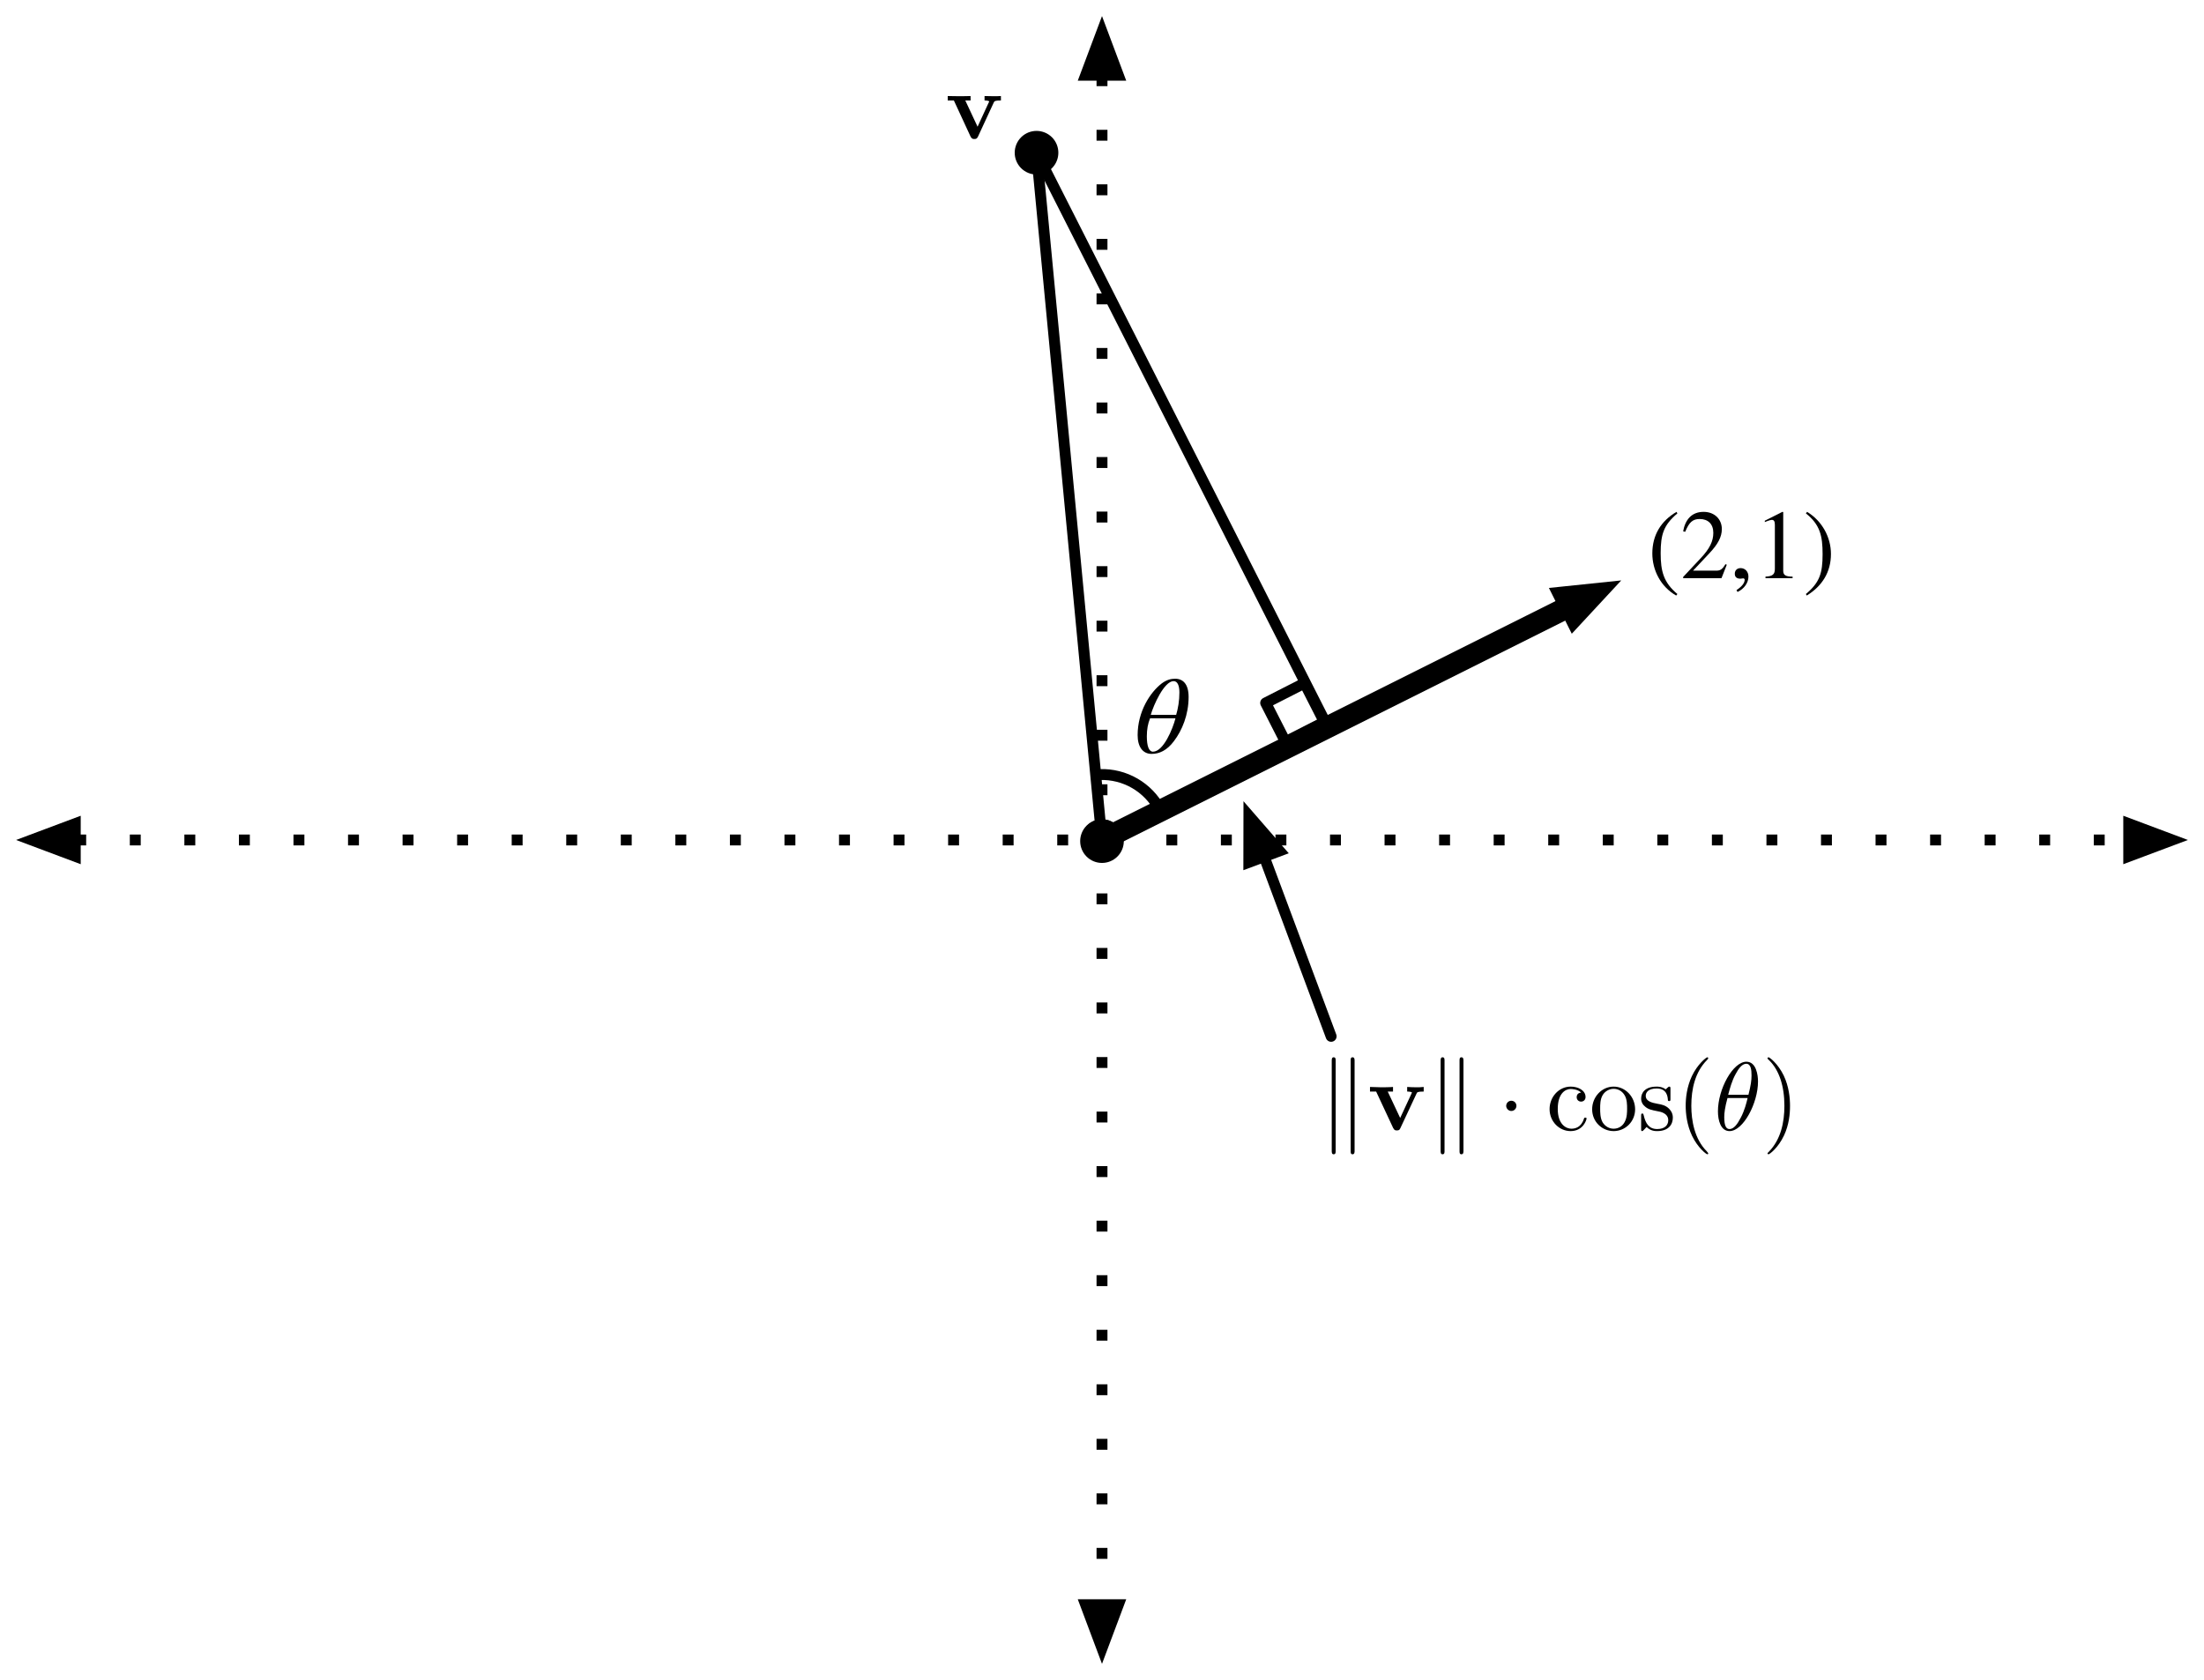
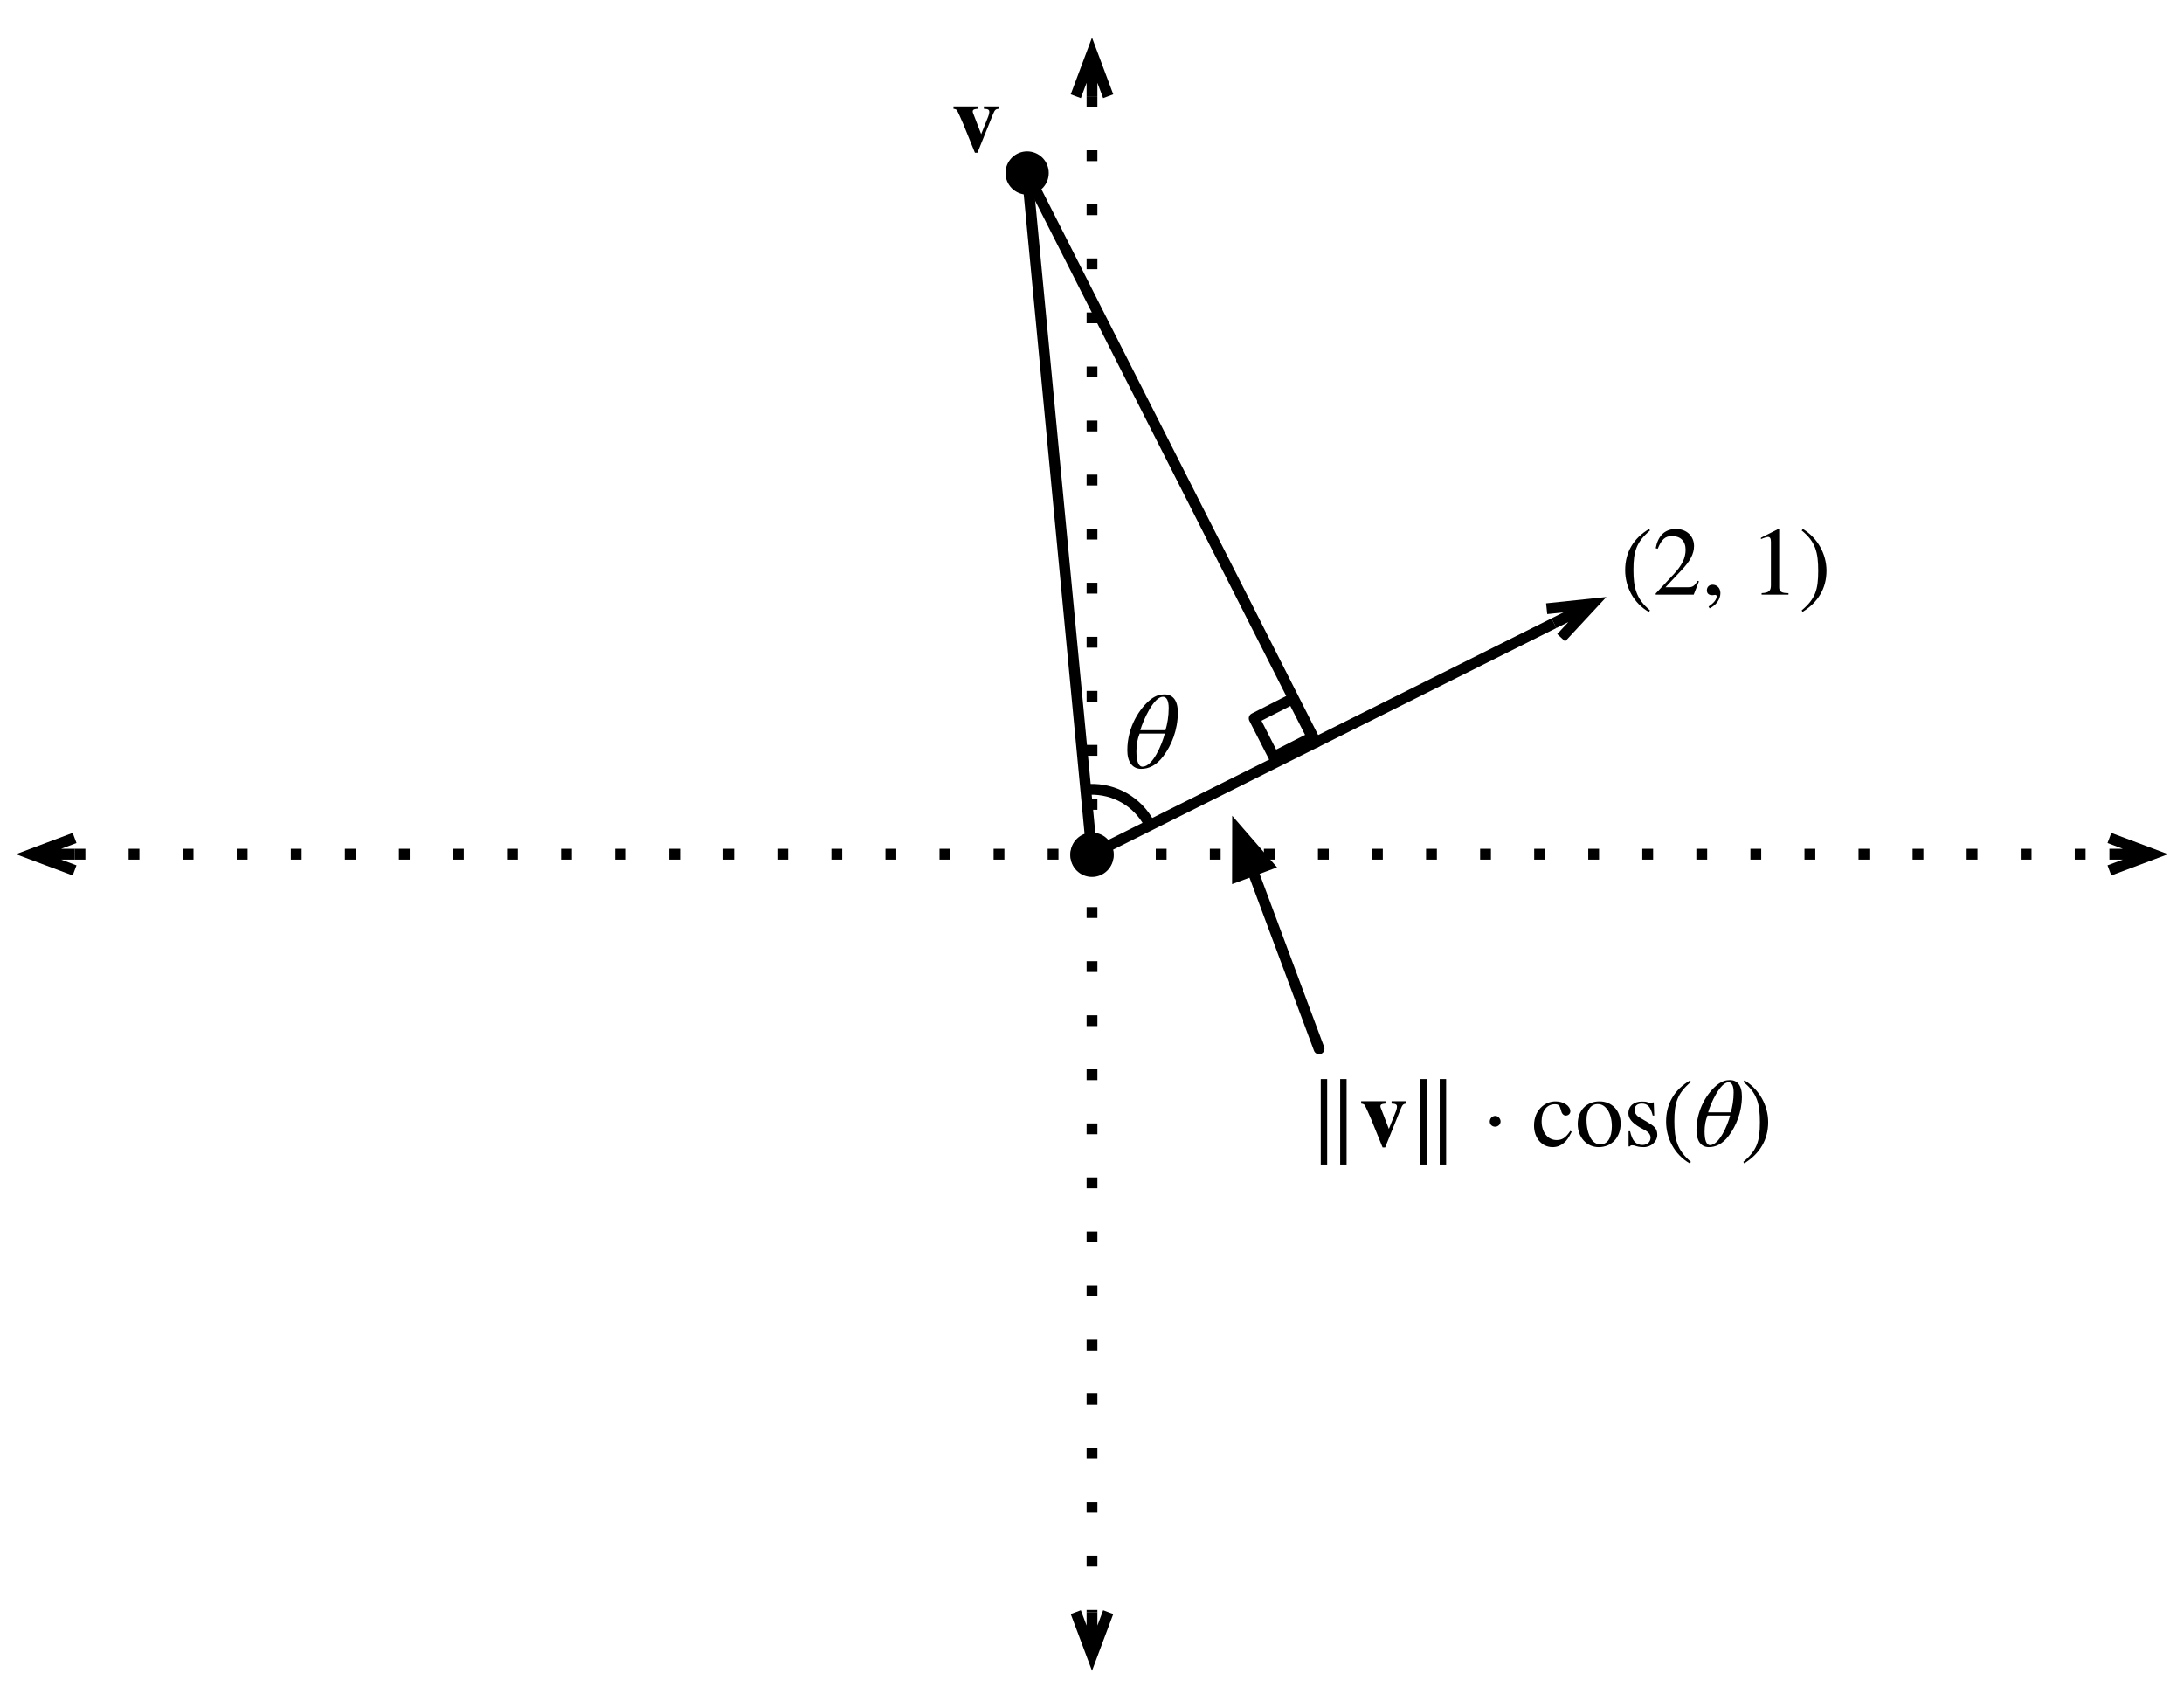
- <svg xmlns="http://www.w3.org/2000/svg" xmlns:xlink="http://www.w3.org/1999/xlink" width="202pt" height="154pt" viewBox="0 0 202 154" version="1.1">
+ <svg xmlns="http://www.w3.org/2000/svg" xmlns:xlink="http://www.w3.org/1999/xlink" width="202pt" height="156pt" viewBox="0 0 202 156" version="1.1">
  <defs>
    <g>
      <symbol overflow="visible" id="glyph0-0">
        <path style="stroke:none;" d="" />
      </symbol>
      <symbol overflow="visible" id="glyph0-1">
        <path style="stroke:none;" d="M 2.734 1.453 C 1.469 0.391 1.203 -0.625 1.203 -2.297 C 1.203 -4.031 1.484 -4.875 2.734 -5.938 L 2.656 -6.078 C 1.219 -5.234 0.438 -3.938 0.438 -2.266 C 0.438 -0.734 1.203 0.781 2.625 1.594 Z M 2.734 1.453 " />
      </symbol>
      <symbol overflow="visible" id="glyph0-2">
        <path style="stroke:none;" d="M 4.266 -1.234 L 4.141 -1.281 C 3.844 -0.781 3.656 -0.688 3.281 -0.688 L 1.172 -0.688 L 2.656 -2.266 C 3.453 -3.109 3.812 -3.781 3.812 -4.5 C 3.812 -5.391 3.156 -6.078 2.141 -6.078 C 1.031 -6.078 0.453 -5.344 0.266 -4.297 L 0.453 -4.25 C 0.812 -5.125 1.141 -5.422 1.781 -5.422 C 2.547 -5.422 3.031 -4.969 3.031 -4.156 C 3.031 -3.391 2.703 -2.703 1.859 -1.812 L 0.266 -0.109 L 0.266 0 L 3.781 0 Z M 4.266 -1.234 " />
      </symbol>
      <symbol overflow="visible" id="glyph0-3">
        <path style="stroke:none;" d="M 0.75 1.266 C 1.375 0.969 1.75 0.406 1.75 -0.141 C 1.75 -0.609 1.438 -0.922 1.031 -0.922 C 0.719 -0.922 0.5 -0.719 0.5 -0.406 C 0.5 -0.094 0.688 0.047 1.016 0.047 C 1.109 0.047 1.203 0.016 1.281 0.016 C 1.344 0.016 1.406 0.078 1.406 0.141 C 1.406 0.438 1.156 0.766 0.656 1.094 Z M 0.75 1.266 " />
      </symbol>
      <symbol overflow="visible" id="glyph0-4">
+         <path style="stroke:none;" d="" />
+       </symbol>
+       <symbol overflow="visible" id="glyph0-5">
        <path style="stroke:none;" d="M 3.547 0 L 3.547 -0.141 C 2.875 -0.141 2.688 -0.297 2.688 -0.688 L 2.688 -6.062 L 2.609 -6.078 L 1 -5.266 L 1 -5.141 L 1.234 -5.234 C 1.406 -5.297 1.562 -5.344 1.641 -5.344 C 1.844 -5.344 1.922 -5.203 1.922 -4.891 L 1.922 -0.859 C 1.922 -0.359 1.734 -0.172 1.062 -0.141 L 1.062 0 Z M 3.547 0 " />
      </symbol>
-       <symbol overflow="visible" id="glyph0-5">
+       <symbol overflow="visible" id="glyph0-6">
        <path style="stroke:none;" d="M 0.266 -5.938 C 1.562 -4.906 1.797 -3.875 1.797 -2.203 C 1.797 -0.453 1.531 0.391 0.266 1.453 L 0.344 1.594 C 1.766 0.719 2.562 -0.562 2.562 -2.219 C 2.562 -3.75 1.75 -5.25 0.375 -6.078 Z M 0.266 -5.938 " />
+       </symbol>
+       <symbol overflow="visible" id="glyph0-7">
+         <path style="stroke:none;" d="M 1.625 -2.281 C 1.625 -2.547 1.391 -2.797 1.141 -2.797 C 0.859 -2.797 0.625 -2.562 0.625 -2.281 C 0.625 -2 0.844 -1.797 1.125 -1.797 C 1.391 -1.797 1.625 -2.016 1.625 -2.281 Z M 1.625 -2.281 " />
+       </symbol>
+       <symbol overflow="visible" id="glyph0-8">
+         <path style="stroke:none;" d="M 3.578 -1.406 C 3.156 -0.781 2.828 -0.562 2.312 -0.562 C 1.484 -0.562 0.922 -1.281 0.922 -2.312 C 0.922 -3.25 1.406 -3.875 2.141 -3.875 C 2.469 -3.875 2.578 -3.781 2.672 -3.453 L 2.734 -3.25 C 2.797 -2.984 2.969 -2.828 3.156 -2.828 C 3.391 -2.828 3.578 -3 3.578 -3.219 C 3.578 -3.719 2.953 -4.141 2.203 -4.141 C 1.766 -4.141 1.344 -3.984 0.984 -3.688 C 0.5 -3.281 0.219 -2.656 0.219 -1.906 C 0.219 -0.75 0.938 0.094 1.938 0.094 C 2.328 0.094 2.656 -0.031 2.969 -0.281 C 3.234 -0.5 3.422 -0.766 3.703 -1.328 Z M 3.578 -1.406 " />
+       </symbol>
+       <symbol overflow="visible" id="glyph0-9">
+         <path style="stroke:none;" d="M 4.234 -2.078 C 4.234 -3.328 3.391 -4.141 2.281 -4.141 C 1.078 -4.141 0.266 -3.297 0.266 -2.047 C 0.266 -0.797 1.109 0.094 2.203 0.094 C 3.422 0.094 4.234 -0.828 4.234 -2.078 Z M 3.422 -1.844 C 3.422 -0.797 3.031 -0.156 2.359 -0.156 C 2.031 -0.156 1.75 -0.328 1.547 -0.609 C 1.219 -1.094 1.078 -1.75 1.078 -2.453 C 1.078 -3.359 1.5 -3.891 2.109 -3.891 C 2.5 -3.891 2.75 -3.703 2.969 -3.438 C 3.266 -3.062 3.422 -2.453 3.422 -1.844 Z M 3.422 -1.844 " />
+       </symbol>
+       <symbol overflow="visible" id="glyph0-10">
+         <path style="stroke:none;" d="M 1.406 -2.703 C 1.156 -2.859 1.016 -3.125 1.016 -3.328 C 1.016 -3.75 1.312 -3.938 1.688 -3.938 C 2.234 -3.938 2.5 -3.641 2.703 -2.828 L 2.844 -2.828 L 2.797 -4.047 L 2.703 -4.047 C 2.625 -3.969 2.594 -3.953 2.562 -3.953 C 2.5 -3.953 2.406 -3.984 2.297 -4.031 C 2.109 -4.125 1.922 -4.125 1.703 -4.125 C 0.969 -4.125 0.453 -3.734 0.453 -3.031 C 0.453 -2.562 0.797 -2.141 1.531 -1.719 L 2.031 -1.453 C 2.328 -1.281 2.5 -1.047 2.5 -0.781 C 2.5 -0.406 2.219 -0.109 1.75 -0.109 C 1.141 -0.109 0.797 -0.5 0.609 -1.375 L 0.469 -1.375 L 0.469 0.031 L 0.578 0.031 C 0.641 -0.047 0.688 -0.078 0.797 -0.078 C 0.906 -0.078 1 -0.062 1.219 0.016 C 1.422 0.078 1.688 0.094 1.875 0.094 C 2.562 0.094 3.125 -0.438 3.125 -1.031 C 3.125 -1.547 2.922 -1.797 2.344 -2.141 Z M 1.406 -2.703 " />
      </symbol>
      <symbol overflow="visible" id="glyph1-0">
        <path style="stroke:none;" d="" />
      </symbol>
      <symbol overflow="visible" id="glyph1-1">
-         <path style="stroke:none;" d="M 1.531 -6.359 C 1.531 -6.516 1.531 -6.672 1.344 -6.672 C 1.172 -6.672 1.172 -6.469 1.172 -6.344 L 1.172 1.891 C 1.172 2.031 1.172 2.219 1.344 2.219 C 1.531 2.219 1.531 2.062 1.531 1.922 Z M 3.266 -6.344 C 3.266 -6.484 3.266 -6.672 3.078 -6.672 C 2.906 -6.672 2.906 -6.516 2.906 -6.359 L 2.906 1.922 C 2.906 2.062 2.906 2.219 3.078 2.219 C 3.266 2.219 3.266 2.031 3.266 1.891 Z M 3.266 -6.344 " />
-       </symbol>
-       <symbol overflow="visible" id="glyph1-2">
-         <path style="stroke:none;" d="M 1.703 -2.219 C 1.703 -2.484 1.5 -2.688 1.234 -2.688 C 0.984 -2.688 0.766 -2.484 0.766 -2.219 C 0.766 -1.969 0.984 -1.75 1.234 -1.75 C 1.5 -1.75 1.703 -1.969 1.703 -2.219 Z M 1.703 -2.219 " />
+         <path style="stroke:none;" d="M 4.938 -5.109 C 4.938 -6.297 4.422 -6.781 3.703 -6.781 C 3.312 -6.781 2.938 -6.688 2.484 -6.359 C 1.406 -5.531 0.266 -3.766 0.266 -1.609 C 0.266 -0.547 0.734 0.109 1.547 0.109 C 2.25 0.109 2.953 -0.203 3.594 -1.062 C 4.344 -2.047 4.938 -3.484 4.938 -5.109 Z M 1.469 -3.469 C 1.719 -4.359 2.703 -6.562 3.562 -6.562 C 3.922 -6.562 4.094 -6.156 4.094 -5.516 C 4.094 -4.766 3.969 -4.047 3.797 -3.469 Z M 3.734 -3.156 C 3.484 -2.172 2.625 -0.094 1.672 -0.094 C 1.297 -0.094 1.109 -0.609 1.109 -1.5 C 1.109 -2.125 1.203 -2.656 1.406 -3.156 Z M 3.734 -3.156 " />
      </symbol>
      <symbol overflow="visible" id="glyph2-0">
        <path style="stroke:none;" d="" />
      </symbol>
      <symbol overflow="visible" id="glyph2-1">
-         <path style="stroke:none;" d="M 4.5 -3.344 C 4.547 -3.469 4.594 -3.531 5.156 -3.531 L 5.156 -3.953 C 4.938 -3.922 4.672 -3.922 4.453 -3.922 C 4.234 -3.922 3.828 -3.938 3.641 -3.953 L 3.641 -3.531 C 3.812 -3.531 4.078 -3.5 4.078 -3.438 C 4.078 -3.422 4.062 -3.406 4.031 -3.328 L 3 -1.109 L 1.859 -3.531 L 2.344 -3.531 L 2.344 -3.953 C 2.047 -3.922 1.25 -3.922 1.25 -3.922 C 1 -3.922 0.594 -3.938 0.234 -3.953 L 0.234 -3.531 L 0.797 -3.531 L 2.359 -0.188 C 2.469 0.031 2.578 0.031 2.688 0.031 C 2.844 0.031 2.938 0.016 3.016 -0.172 Z M 4.5 -3.344 " />
+         <path style="stroke:none;" d="M 3.547 1.703 L 3.547 -6.203 L 2.953 -6.203 L 2.953 1.703 Z M 1.75 1.703 L 1.75 -6.203 L 1.156 -6.203 L 1.156 1.703 Z M 1.75 1.703 " />
      </symbol>
      <symbol overflow="visible" id="glyph3-0">
        <path style="stroke:none;" d="" />
      </symbol>
      <symbol overflow="visible" id="glyph3-1">
-         <path style="stroke:none;" d="M 1.047 -1.938 C 1.047 -3.391 1.766 -3.766 2.234 -3.766 C 2.328 -3.766 2.875 -3.75 3.188 -3.438 C 2.828 -3.406 2.781 -3.141 2.781 -3.016 C 2.781 -2.797 2.938 -2.609 3.188 -2.609 C 3.406 -2.609 3.594 -2.766 3.594 -3.031 C 3.594 -3.641 2.922 -3.984 2.234 -3.984 C 1.125 -3.984 0.297 -3.016 0.297 -1.922 C 0.297 -0.781 1.188 0.094 2.219 0.094 C 3.406 0.094 3.688 -0.969 3.688 -1.062 C 3.688 -1.141 3.594 -1.141 3.578 -1.141 C 3.5 -1.141 3.469 -1.109 3.453 -1.062 C 3.203 -0.234 2.625 -0.125 2.297 -0.125 C 1.828 -0.125 1.047 -0.5 1.047 -1.938 Z M 1.047 -1.938 " />
-       </symbol>
-       <symbol overflow="visible" id="glyph3-2">
-         <path style="stroke:none;" d="M 4.188 -1.906 C 4.188 -3.047 3.297 -3.984 2.219 -3.984 C 1.109 -3.984 0.25 -3.016 0.25 -1.906 C 0.25 -0.75 1.172 0.094 2.219 0.094 C 3.297 0.094 4.188 -0.781 4.188 -1.906 Z M 2.219 -0.125 C 1.844 -0.125 1.453 -0.312 1.203 -0.719 C 0.984 -1.109 0.984 -1.656 0.984 -1.969 C 0.984 -2.328 0.984 -2.797 1.203 -3.188 C 1.438 -3.594 1.859 -3.781 2.219 -3.781 C 2.609 -3.781 2.984 -3.594 3.219 -3.203 C 3.453 -2.828 3.453 -2.312 3.453 -1.969 C 3.453 -1.656 3.453 -1.172 3.25 -0.781 C 3.062 -0.375 2.672 -0.125 2.219 -0.125 Z M 2.219 -0.125 " />
-       </symbol>
-       <symbol overflow="visible" id="glyph3-3">
-         <path style="stroke:none;" d="M 1.844 -1.719 C 2.047 -1.688 2.781 -1.547 2.781 -0.906 C 2.781 -0.453 2.469 -0.094 1.766 -0.094 C 1.016 -0.094 0.703 -0.609 0.531 -1.359 C 0.5 -1.469 0.5 -1.516 0.406 -1.516 C 0.297 -1.516 0.297 -1.453 0.297 -1.297 L 0.297 -0.109 C 0.297 0.031 0.297 0.094 0.391 0.094 C 0.438 0.094 0.438 0.094 0.609 -0.078 C 0.625 -0.094 0.625 -0.109 0.797 -0.281 C 1.188 0.094 1.578 0.094 1.766 0.094 C 2.797 0.094 3.203 -0.5 3.203 -1.141 C 3.203 -1.609 2.938 -1.875 2.828 -1.984 C 2.531 -2.266 2.188 -2.344 1.812 -2.406 C 1.312 -2.5 0.719 -2.625 0.719 -3.141 C 0.719 -3.453 0.953 -3.812 1.719 -3.812 C 2.688 -3.812 2.734 -3.016 2.75 -2.734 C 2.766 -2.656 2.844 -2.656 2.859 -2.656 C 2.984 -2.656 2.984 -2.703 2.984 -2.875 L 2.984 -3.766 C 2.984 -3.922 2.984 -3.984 2.875 -3.984 C 2.844 -3.984 2.812 -3.984 2.703 -3.875 C 2.672 -3.844 2.594 -3.766 2.547 -3.734 C 2.219 -3.984 1.844 -3.984 1.719 -3.984 C 0.625 -3.984 0.297 -3.391 0.297 -2.891 C 0.297 -2.578 0.438 -2.328 0.672 -2.141 C 0.953 -1.906 1.203 -1.844 1.844 -1.719 Z M 1.844 -1.719 " />
-       </symbol>
-       <symbol overflow="visible" id="glyph3-4">
-         <path style="stroke:none;" d="M 2.938 2.141 C 2.938 2.109 2.938 2.094 2.797 1.938 C 1.688 0.812 1.391 -0.859 1.391 -2.219 C 1.391 -3.766 1.734 -5.312 2.828 -6.422 C 2.938 -6.531 2.938 -6.547 2.938 -6.578 C 2.938 -6.641 2.906 -6.672 2.859 -6.672 C 2.766 -6.672 1.969 -6.062 1.438 -4.938 C 0.984 -3.953 0.875 -2.969 0.875 -2.219 C 0.875 -1.531 0.984 -0.453 1.469 0.547 C 2 1.641 2.766 2.219 2.859 2.219 C 2.906 2.219 2.938 2.203 2.938 2.141 Z M 2.938 2.141 " />
-       </symbol>
-       <symbol overflow="visible" id="glyph3-5">
-         <path style="stroke:none;" d="M 2.562 -2.219 C 2.562 -2.922 2.469 -3.984 1.984 -5 C 1.453 -6.094 0.688 -6.672 0.594 -6.672 C 0.547 -6.672 0.5 -6.625 0.5 -6.578 C 0.5 -6.547 0.5 -6.531 0.672 -6.375 C 1.547 -5.5 2.047 -4.078 2.047 -2.219 C 2.047 -0.703 1.719 0.859 0.625 1.984 C 0.5 2.094 0.5 2.109 0.5 2.141 C 0.5 2.188 0.547 2.219 0.594 2.219 C 0.688 2.219 1.484 1.625 2.016 0.484 C 2.469 -0.484 2.562 -1.469 2.562 -2.219 Z M 2.562 -2.219 " />
+         <path style="stroke:none;" d="M 4.359 -4.156 L 3 -4.156 L 3 -3.938 C 3.391 -3.922 3.5 -3.859 3.5 -3.641 C 3.5 -3.531 3.469 -3.406 3.406 -3.234 L 2.75 -1.594 L 2.047 -3.422 C 1.969 -3.594 1.969 -3.641 1.969 -3.703 C 1.969 -3.828 2.047 -3.891 2.281 -3.922 L 2.438 -3.938 L 2.438 -4.156 L 0.188 -4.156 L 0.188 -3.938 C 0.391 -3.906 0.438 -3.875 0.5 -3.812 C 0.578 -3.703 0.906 -2.984 1.094 -2.531 L 2.172 0.125 L 2.406 0.125 L 3.844 -3.438 C 4.016 -3.859 4.094 -3.906 4.359 -3.938 Z M 4.359 -4.156 " />
      </symbol>
      <symbol overflow="visible" id="glyph4-0">
        <path style="stroke:none;" d="" />
      </symbol>
      <symbol overflow="visible" id="glyph4-1">
-         <path style="stroke:none;" d="M 4.047 -4.453 C 4.047 -5.031 3.891 -6.266 2.984 -6.266 C 1.75 -6.266 0.375 -3.766 0.375 -1.719 C 0.375 -0.891 0.625 0.094 1.438 0.094 C 2.688 0.094 4.047 -2.453 4.047 -4.453 Z M 1.312 -3.234 C 1.469 -3.797 1.641 -4.5 2 -5.141 C 2.234 -5.578 2.562 -6.078 2.969 -6.078 C 3.406 -6.078 3.453 -5.5 3.453 -5 C 3.453 -4.562 3.391 -4.109 3.172 -3.234 Z M 3.094 -2.938 C 3 -2.531 2.812 -1.781 2.469 -1.141 C 2.156 -0.531 1.828 -0.094 1.438 -0.094 C 1.141 -0.094 0.953 -0.359 0.953 -1.188 C 0.953 -1.562 1.016 -2.078 1.25 -2.938 Z M 3.094 -2.938 " />
-       </symbol>
-       <symbol overflow="visible" id="glyph5-0">
-         <path style="stroke:none;" d="" />
-       </symbol>
-       <symbol overflow="visible" id="glyph5-1">
-         <path style="stroke:none;" d="M 4.938 -5.109 C 4.938 -6.297 4.422 -6.781 3.703 -6.781 C 3.312 -6.781 2.938 -6.688 2.484 -6.359 C 1.406 -5.531 0.266 -3.766 0.266 -1.609 C 0.266 -0.547 0.734 0.109 1.547 0.109 C 2.25 0.109 2.953 -0.203 3.594 -1.062 C 4.344 -2.047 4.938 -3.484 4.938 -5.109 Z M 1.469 -3.469 C 1.719 -4.359 2.703 -6.562 3.562 -6.562 C 3.922 -6.562 4.094 -6.156 4.094 -5.516 C 4.094 -4.766 3.969 -4.047 3.797 -3.469 Z M 3.734 -3.156 C 3.484 -2.172 2.625 -0.094 1.672 -0.094 C 1.297 -0.094 1.109 -0.609 1.109 -1.5 C 1.109 -2.125 1.203 -2.656 1.406 -3.156 Z M 3.734 -3.156 " />
-       </symbol>
-       <symbol overflow="visible" id="glyph6-0">
-         <path style="stroke:none;" d="" />
-       </symbol>
-       <symbol overflow="visible" id="glyph6-1">
-         <path style="stroke:none;" d="M 4.453 -3.312 C 4.516 -3.438 4.547 -3.5 5.109 -3.5 L 5.109 -3.906 C 4.891 -3.891 4.641 -3.891 4.422 -3.891 C 4.188 -3.891 3.797 -3.906 3.609 -3.906 L 3.609 -3.5 C 3.781 -3.5 4.031 -3.469 4.031 -3.406 C 4.031 -3.391 4.031 -3.375 3.984 -3.297 L 2.969 -1.094 L 1.844 -3.5 L 2.328 -3.5 L 2.328 -3.906 C 2.031 -3.891 1.25 -3.891 1.234 -3.891 C 0.984 -3.891 0.594 -3.906 0.234 -3.906 L 0.234 -3.5 L 0.797 -3.5 L 2.328 -0.188 C 2.438 0.031 2.562 0.031 2.672 0.031 C 2.812 0.031 2.906 0.016 3 -0.172 Z M 4.453 -3.312 " />
+         <path style="stroke:none;" d="M 4.453 -4.594 C 4.453 -5.672 3.984 -6.109 3.344 -6.109 C 2.984 -6.109 2.641 -6.016 2.234 -5.719 C 1.266 -4.984 0.25 -3.391 0.25 -1.453 C 0.25 -0.5 0.672 0.094 1.391 0.094 C 2.031 0.094 2.656 -0.188 3.234 -0.953 C 3.906 -1.844 4.453 -3.141 4.453 -4.594 Z M 1.328 -3.125 C 1.547 -3.922 2.438 -5.906 3.219 -5.906 C 3.531 -5.906 3.688 -5.547 3.688 -4.969 C 3.688 -4.297 3.578 -3.641 3.422 -3.125 Z M 3.359 -2.828 C 3.141 -1.953 2.359 -0.094 1.5 -0.094 C 1.172 -0.094 1 -0.547 1 -1.344 C 1 -1.922 1.094 -2.391 1.266 -2.828 Z M 3.359 -2.828 " />
      </symbol>
    </g>
-     <clipPath id="clip1">
-       <path d="M 122 96.043 L 125 96.043 L 125 105.957 L 122 105.957 Z M 122 96.043 " />
-     </clipPath>
-     <clipPath id="clip2">
-       <path d="M 132 96.043 L 135 96.043 L 135 105.957 L 132 105.957 Z M 132 96.043 " />
-     </clipPath>
-     <clipPath id="clip3">
-       <path d="M 154 96.043 L 157 96.043 L 157 105.957 L 154 105.957 Z M 154 96.043 " />
-     </clipPath>
-     <clipPath id="clip4">
-       <path d="M 162 96.043 L 164.805 96.043 L 164.805 105.957 L 162 105.957 Z M 162 96.043 " />
-     </clipPath>
-     <clipPath id="clip5">
-       <path d="M 86.055 8.367 L 91.945 8.367 L 91.945 12.918 L 86.055 12.918 Z M 86.055 8.367 " />
-     </clipPath>
  </defs>
  <g id="surface1">
-     <path style="fill-rule:nonzero;fill:rgb(100%,100%,100%);fill-opacity:1;stroke-width:1;stroke-linecap:round;stroke-linejoin:round;stroke:rgb(0%,0%,0%);stroke-opacity:1;stroke-miterlimit:10;" d="M 115 63.438 L 118.562 61.621 L 120.379 65.184 L 116.816 67 Z M 115 63.438 " transform="matrix(1,0,0,1,1,1)" />
-     <path style="fill:none;stroke-width:1;stroke-linecap:round;stroke-linejoin:round;stroke:rgb(0%,0%,0%);stroke-opacity:1;stroke-miterlimit:10;" d="M 99.789 70.004 C 102.082 69.922 104.219 71.156 105.297 73.184 " transform="matrix(1,0,0,1,1,1)" />
-     <path style="fill:none;stroke-width:1;stroke-linecap:butt;stroke-linejoin:round;stroke:rgb(0%,0%,0%);stroke-opacity:1;stroke-miterlimit:10;" d="M 94.141 14.492 L 99.859 74.609 " transform="matrix(1,0,0,1,1,1)" />
-     <path style="fill-rule:nonzero;fill:rgb(0%,0%,0%);fill-opacity:1;stroke-width:1;stroke-linecap:butt;stroke-linejoin:miter;stroke:rgb(0%,0%,0%);stroke-opacity:1;stroke-miterlimit:10;" d="M 98.844 75.148 C 99.371 74.512 100.316 74.422 100.957 74.949 C 101.594 75.477 101.684 76.422 101.156 77.059 C 100.629 77.699 99.684 77.789 99.043 77.262 C 98.406 76.734 98.316 75.789 98.844 75.148 " transform="matrix(1,0,0,1,1,1)" />
-     <path style="fill-rule:nonzero;fill:rgb(0%,0%,0%);fill-opacity:1;stroke-width:1;stroke-linecap:butt;stroke-linejoin:miter;stroke:rgb(0%,0%,0%);stroke-opacity:1;stroke-miterlimit:10;" d="M 95.156 13.957 C 94.629 14.594 93.684 14.684 93.043 14.156 C 92.406 13.629 92.316 12.684 92.844 12.043 C 93.371 11.406 94.316 11.316 94.957 11.844 C 95.594 12.371 95.684 13.316 95.156 13.957 " transform="matrix(1,0,0,1,1,1)" />
-     <path style="fill:none;stroke-width:1;stroke-linecap:butt;stroke-linejoin:round;stroke:rgb(0%,0%,0%);stroke-opacity:1;stroke-dasharray:1,4;stroke-miterlimit:10;" d="M 5.898 76 L 194.102 76 " transform="matrix(1,0,0,1,1,1)" />
-     <path style="fill-rule:nonzero;fill:rgb(0%,0%,0%);fill-opacity:1;stroke-width:1;stroke-linecap:butt;stroke-linejoin:miter;stroke:rgb(0%,0%,0%);stroke-opacity:1;stroke-miterlimit:10;" d="M 198.102 76 L 194.102 74.5 L 194.102 77.5 Z M 198.102 76 " transform="matrix(1,0,0,1,1,1)" />
-     <path style="fill-rule:nonzero;fill:rgb(0%,0%,0%);fill-opacity:1;stroke-width:1;stroke-linecap:butt;stroke-linejoin:miter;stroke:rgb(0%,0%,0%);stroke-opacity:1;stroke-miterlimit:10;" d="M 1.898 76 L 5.898 77.5 L 5.898 74.5 Z M 1.898 76 " transform="matrix(1,0,0,1,1,1)" />
-     <path style="fill:none;stroke-width:1;stroke-linecap:butt;stroke-linejoin:round;stroke:rgb(0%,0%,0%);stroke-opacity:1;stroke-dasharray:1,4;stroke-miterlimit:10;" d="M 100 5.898 L 100 146.102 " transform="matrix(1,0,0,1,1,1)" />
-     <path style="fill-rule:nonzero;fill:rgb(0%,0%,0%);fill-opacity:1;stroke-width:1;stroke-linecap:butt;stroke-linejoin:miter;stroke:rgb(0%,0%,0%);stroke-opacity:1;stroke-miterlimit:10;" d="M 100 150.102 L 101.5 146.102 L 98.5 146.102 Z M 100 150.102 " transform="matrix(1,0,0,1,1,1)" />
-     <path style="fill-rule:nonzero;fill:rgb(0%,0%,0%);fill-opacity:1;stroke-width:1;stroke-linecap:butt;stroke-linejoin:miter;stroke:rgb(0%,0%,0%);stroke-opacity:1;stroke-miterlimit:10;" d="M 100 1.898 L 98.5 5.898 L 101.5 5.898 Z M 100 1.898 " transform="matrix(1,0,0,1,1,1)" />
-     <path style="fill:none;stroke-width:2;stroke-linecap:butt;stroke-linejoin:round;stroke:rgb(0%,0%,0%);stroke-opacity:1;stroke-miterlimit:10;" d="M 142.902 54.551 L 100.805 75.598 " transform="matrix(1,0,0,1,1,1)" />
-     <path style="fill-rule:nonzero;fill:rgb(0%,0%,0%);fill-opacity:1;stroke-width:2;stroke-linecap:butt;stroke-linejoin:miter;stroke:rgb(0%,0%,0%);stroke-opacity:1;stroke-miterlimit:10;" d="M 100.285 75.145 C 100.758 75.305 101.012 75.812 100.855 76.285 C 100.695 76.758 100.188 77.012 99.715 76.855 C 99.242 76.695 98.988 76.188 99.145 75.715 C 99.305 75.242 99.812 74.988 100.285 75.145 " transform="matrix(1,0,0,1,1,1)" />
-     <path style="fill-rule:nonzero;fill:rgb(0%,0%,0%);fill-opacity:1;stroke-width:2;stroke-linecap:butt;stroke-linejoin:miter;stroke:rgb(0%,0%,0%);stroke-opacity:1;stroke-miterlimit:10;" d="M 145.047 53.477 L 142.5 53.742 L 143.305 55.355 Z M 145.047 53.477 " transform="matrix(1,0,0,1,1,1)" />
+     <path style="fill-rule:nonzero;fill:rgb(100%,100%,100%);fill-opacity:1;stroke-width:1;stroke-linecap:round;stroke-linejoin:round;stroke:rgb(0%,0%,0%);stroke-opacity:1;stroke-miterlimit:10;" d="M 115 63.438 L 118.562 61.621 L 120.379 65.184 L 116.816 67 Z M 115 63.438 " transform="matrix(1,0,0,1,1,3)" />
+     <path style="fill:none;stroke-width:1;stroke-linecap:round;stroke-linejoin:round;stroke:rgb(0%,0%,0%);stroke-opacity:1;stroke-miterlimit:10;" d="M 99.789 70.004 C 102.082 69.922 104.219 71.156 105.297 73.184 " transform="matrix(1,0,0,1,1,3)" />
+     <path style="fill:none;stroke-width:1;stroke-linecap:butt;stroke-linejoin:round;stroke:rgb(0%,0%,0%);stroke-opacity:1;stroke-miterlimit:10;" d="M 94.141 14.492 L 99.859 74.609 " transform="matrix(1,0,0,1,1,3)" />
+     <path style="fill-rule:nonzero;fill:rgb(0%,0%,0%);fill-opacity:1;stroke-width:1;stroke-linecap:butt;stroke-linejoin:miter;stroke:rgb(0%,0%,0%);stroke-opacity:1;stroke-miterlimit:10;" d="M 98.844 75.148 C 99.371 74.512 100.316 74.422 100.957 74.949 C 101.594 75.477 101.684 76.422 101.156 77.059 C 100.629 77.699 99.684 77.789 99.043 77.262 C 98.406 76.734 98.316 75.789 98.844 75.148 " transform="matrix(1,0,0,1,1,3)" />
+     <path style="fill-rule:nonzero;fill:rgb(0%,0%,0%);fill-opacity:1;stroke-width:1;stroke-linecap:butt;stroke-linejoin:miter;stroke:rgb(0%,0%,0%);stroke-opacity:1;stroke-miterlimit:10;" d="M 95.156 13.957 C 94.629 14.594 93.684 14.684 93.043 14.156 C 92.406 13.629 92.316 12.684 92.844 12.043 C 93.371 11.406 94.316 11.316 94.957 11.844 C 95.594 12.371 95.684 13.316 95.156 13.957 " transform="matrix(1,0,0,1,1,3)" />
+     <path style="fill:none;stroke-width:1;stroke-linecap:butt;stroke-linejoin:round;stroke:rgb(0%,0%,0%);stroke-opacity:1;stroke-dasharray:1,4;stroke-miterlimit:10;" d="M 5.898 76 L 194.102 76 " transform="matrix(1,0,0,1,1,3)" />
+     <path style="fill:none;stroke-width:1;stroke-linecap:butt;stroke-linejoin:miter;stroke:rgb(0%,0%,0%);stroke-opacity:1;stroke-miterlimit:10;" d="M 198.102 76 L 194.102 76 M 194.102 74.5 L 198.102 76 L 194.102 77.5 " transform="matrix(1,0,0,1,1,3)" />
+     <path style="fill:none;stroke-width:1;stroke-linecap:butt;stroke-linejoin:miter;stroke:rgb(0%,0%,0%);stroke-opacity:1;stroke-miterlimit:10;" d="M 1.898 76 L 5.898 76 M 5.898 77.5 L 1.898 76 L 5.898 74.5 " transform="matrix(1,0,0,1,1,3)" />
+     <path style="fill:none;stroke-width:1;stroke-linecap:butt;stroke-linejoin:round;stroke:rgb(0%,0%,0%);stroke-opacity:1;stroke-dasharray:1,4;stroke-miterlimit:10;" d="M 100 5.898 L 100 146.102 " transform="matrix(1,0,0,1,1,3)" />
+     <path style="fill:none;stroke-width:1;stroke-linecap:butt;stroke-linejoin:miter;stroke:rgb(0%,0%,0%);stroke-opacity:1;stroke-miterlimit:10;" d="M 100 150.102 L 100 146.102 M 101.5 146.102 L 100 150.102 L 98.5 146.102 " transform="matrix(1,0,0,1,1,3)" />
+     <path style="fill:none;stroke-width:1;stroke-linecap:butt;stroke-linejoin:miter;stroke:rgb(0%,0%,0%);stroke-opacity:1;stroke-miterlimit:10;" d="M 100 1.898 L 100 5.898 M 98.5 5.898 L 100 1.898 L 101.5 5.898 " transform="matrix(1,0,0,1,1,3)" />
+     <path style="fill:none;stroke-width:1;stroke-linecap:butt;stroke-linejoin:round;stroke:rgb(0%,0%,0%);stroke-opacity:1;stroke-miterlimit:10;" d="M 142.723 54.637 L 101.34 75.328 " transform="matrix(1,0,0,1,1,3)" />
+     <path style="fill-rule:nonzero;fill:rgb(0%,0%,0%);fill-opacity:1;stroke-width:1;stroke-linecap:butt;stroke-linejoin:miter;stroke:rgb(0%,0%,0%);stroke-opacity:1;stroke-miterlimit:10;" d="M 100.473 74.578 C 101.262 74.84 101.684 75.688 101.422 76.473 C 101.16 77.262 100.312 77.684 99.527 77.422 C 98.738 77.16 98.316 76.312 98.578 75.527 C 98.84 74.738 99.688 74.316 100.473 74.578 " transform="matrix(1,0,0,1,1,3)" />
+     <path style="fill:none;stroke-width:1;stroke-linecap:butt;stroke-linejoin:miter;stroke:rgb(0%,0%,0%);stroke-opacity:1;stroke-miterlimit:10;" d="M 146.301 52.852 L 142.723 54.637 M 142.051 53.297 L 146.301 52.852 L 143.395 55.98 " transform="matrix(1,0,0,1,1,3)" />
    <g style="fill:rgb(0%,0%,0%);fill-opacity:1;">
-       <use xlink:href="#glyph0-1" x="151" y="53" />
-       <use xlink:href="#glyph0-2" x="153.997" y="53" />
-       <use xlink:href="#glyph0-3" x="158.497" y="53" />
-       <use xlink:href="#glyph0-4" x="160.747" y="53" />
-       <use xlink:href="#glyph0-5" x="165.247" y="53" />
+       <use xlink:href="#glyph0-1" x="149.875" y="55" />
+       <use xlink:href="#glyph0-2" x="152.872" y="55" />
+       <use xlink:href="#glyph0-3" x="157.372" y="55" />
+       <use xlink:href="#glyph0-4" x="159.622" y="55" />
+       <use xlink:href="#glyph0-5" x="161.872" y="55" />
+       <use xlink:href="#glyph0-6" x="166.372" y="55" />
    </g>
-     <path style="fill:none;stroke-width:1;stroke-linecap:round;stroke-linejoin:round;stroke:rgb(0%,0%,0%);stroke-opacity:1;stroke-miterlimit:10;" d="M 120.695 65.652 L 94 13 " transform="matrix(1,0,0,1,1,1)" />
-     <g clip-path="url(#clip1)" clip-rule="nonzero">
-       <g style="fill:rgb(0%,0%,0%);fill-opacity:1;">
-         <use xlink:href="#glyph1-1" x="120.884" y="103.593" />
-       </g>
+     <path style="fill:none;stroke-width:1;stroke-linecap:round;stroke-linejoin:round;stroke:rgb(0%,0%,0%);stroke-opacity:1;stroke-miterlimit:10;" d="M 120.695 65.652 L 94 13 " transform="matrix(1,0,0,1,1,3)" />
+     <path style="fill:none;stroke-width:1;stroke-linecap:round;stroke-linejoin:round;stroke:rgb(0%,0%,0%);stroke-opacity:1;stroke-miterlimit:10;" d="M 114.859 77.527 L 121 94 " transform="matrix(1,0,0,1,1,3)" />
+     <path style="fill-rule:nonzero;fill:rgb(0%,0%,0%);fill-opacity:1;stroke-width:1;stroke-linecap:butt;stroke-linejoin:miter;stroke:rgb(0%,0%,0%);stroke-opacity:1;stroke-miterlimit:10;" d="M 113.465 73.781 L 113.457 78.051 L 116.266 77.004 Z M 113.465 73.781 " transform="matrix(1,0,0,1,1,3)" />
+     <g style="fill:rgb(0%,0%,0%);fill-opacity:1;">
+       <use xlink:href="#glyph1-1" x="104" y="71" />
    </g>
    <g style="fill:rgb(0%,0%,0%);fill-opacity:1;">
-       <use xlink:href="#glyph2-1" x="125.328" y="103.593" />
-     </g>
-     <g clip-path="url(#clip2)" clip-rule="nonzero">
-       <g style="fill:rgb(0%,0%,0%);fill-opacity:1;">
-         <use xlink:href="#glyph1-1" x="130.863" y="103.593" />
-       </g>
+       <use xlink:href="#glyph2-1" x="121" y="106" />
    </g>
    <g style="fill:rgb(0%,0%,0%);fill-opacity:1;">
-       <use xlink:href="#glyph1-2" x="137.279" y="103.593" />
+       <use xlink:href="#glyph3-1" x="125.707" y="106" />
    </g>
    <g style="fill:rgb(0%,0%,0%);fill-opacity:1;">
-       <use xlink:href="#glyph3-1" x="141.724" y="103.593" />
+       <use xlink:href="#glyph2-1" x="130.207" y="106" />
    </g>
    <g style="fill:rgb(0%,0%,0%);fill-opacity:1;">
-       <use xlink:href="#glyph3-2" x="145.673" y="103.593" />
-       <use xlink:href="#glyph3-3" x="150.116" y="103.593" />
-     </g>
-     <g clip-path="url(#clip3)" clip-rule="nonzero">
-       <g style="fill:rgb(0%,0%,0%);fill-opacity:1;">
-         <use xlink:href="#glyph3-4" x="153.621" y="103.593" />
-       </g>
+       <use xlink:href="#glyph0-4" x="134.914" y="106" />
+       <use xlink:href="#glyph0-7" x="137.164" y="106" />
+       <use xlink:href="#glyph0-4" x="139.414" y="106" />
+       <use xlink:href="#glyph0-8" x="141.664" y="106" />
+       <use xlink:href="#glyph0-9" x="145.66" y="106" />
+       <use xlink:href="#glyph0-10" x="150.16" y="106" />
+       <use xlink:href="#glyph0-1" x="153.661" y="106" />
    </g>
    <g style="fill:rgb(0%,0%,0%);fill-opacity:1;">
-       <use xlink:href="#glyph4-1" x="157.077" y="103.593" />
+       <use xlink:href="#glyph4-1" x="156.658" y="106" />
    </g>
-     <g clip-path="url(#clip4)" clip-rule="nonzero">
-       <g style="fill:rgb(0%,0%,0%);fill-opacity:1;">
-         <use xlink:href="#glyph3-5" x="161.496" y="103.593" />
-       </g>
+     <g style="fill:rgb(0%,0%,0%);fill-opacity:1;">
+       <use xlink:href="#glyph0-6" x="160.978" y="106" />
    </g>
-     <path style="fill:none;stroke-width:1;stroke-linecap:round;stroke-linejoin:round;stroke:rgb(0%,0%,0%);stroke-opacity:1;stroke-miterlimit:10;" d="M 114.859 77.527 L 121 94 " transform="matrix(1,0,0,1,1,1)" />
-     <path style="fill-rule:nonzero;fill:rgb(0%,0%,0%);fill-opacity:1;stroke-width:1;stroke-linecap:butt;stroke-linejoin:miter;stroke:rgb(0%,0%,0%);stroke-opacity:1;stroke-miterlimit:10;" d="M 113.465 73.781 L 113.457 78.051 L 116.266 77.004 Z M 113.465 73.781 " transform="matrix(1,0,0,1,1,1)" />
    <g style="fill:rgb(0%,0%,0%);fill-opacity:1;">
-       <use xlink:href="#glyph5-1" x="104" y="69" />
-     </g>
-     <g clip-path="url(#clip5)" clip-rule="nonzero">
-       <g style="fill:rgb(0%,0%,0%);fill-opacity:1;">
-         <use xlink:href="#glyph6-1" x="86.627" y="12.71" />
-       </g>
+       <use xlink:href="#glyph3-1" x="88" y="14" />
    </g>
  </g>
</svg>
